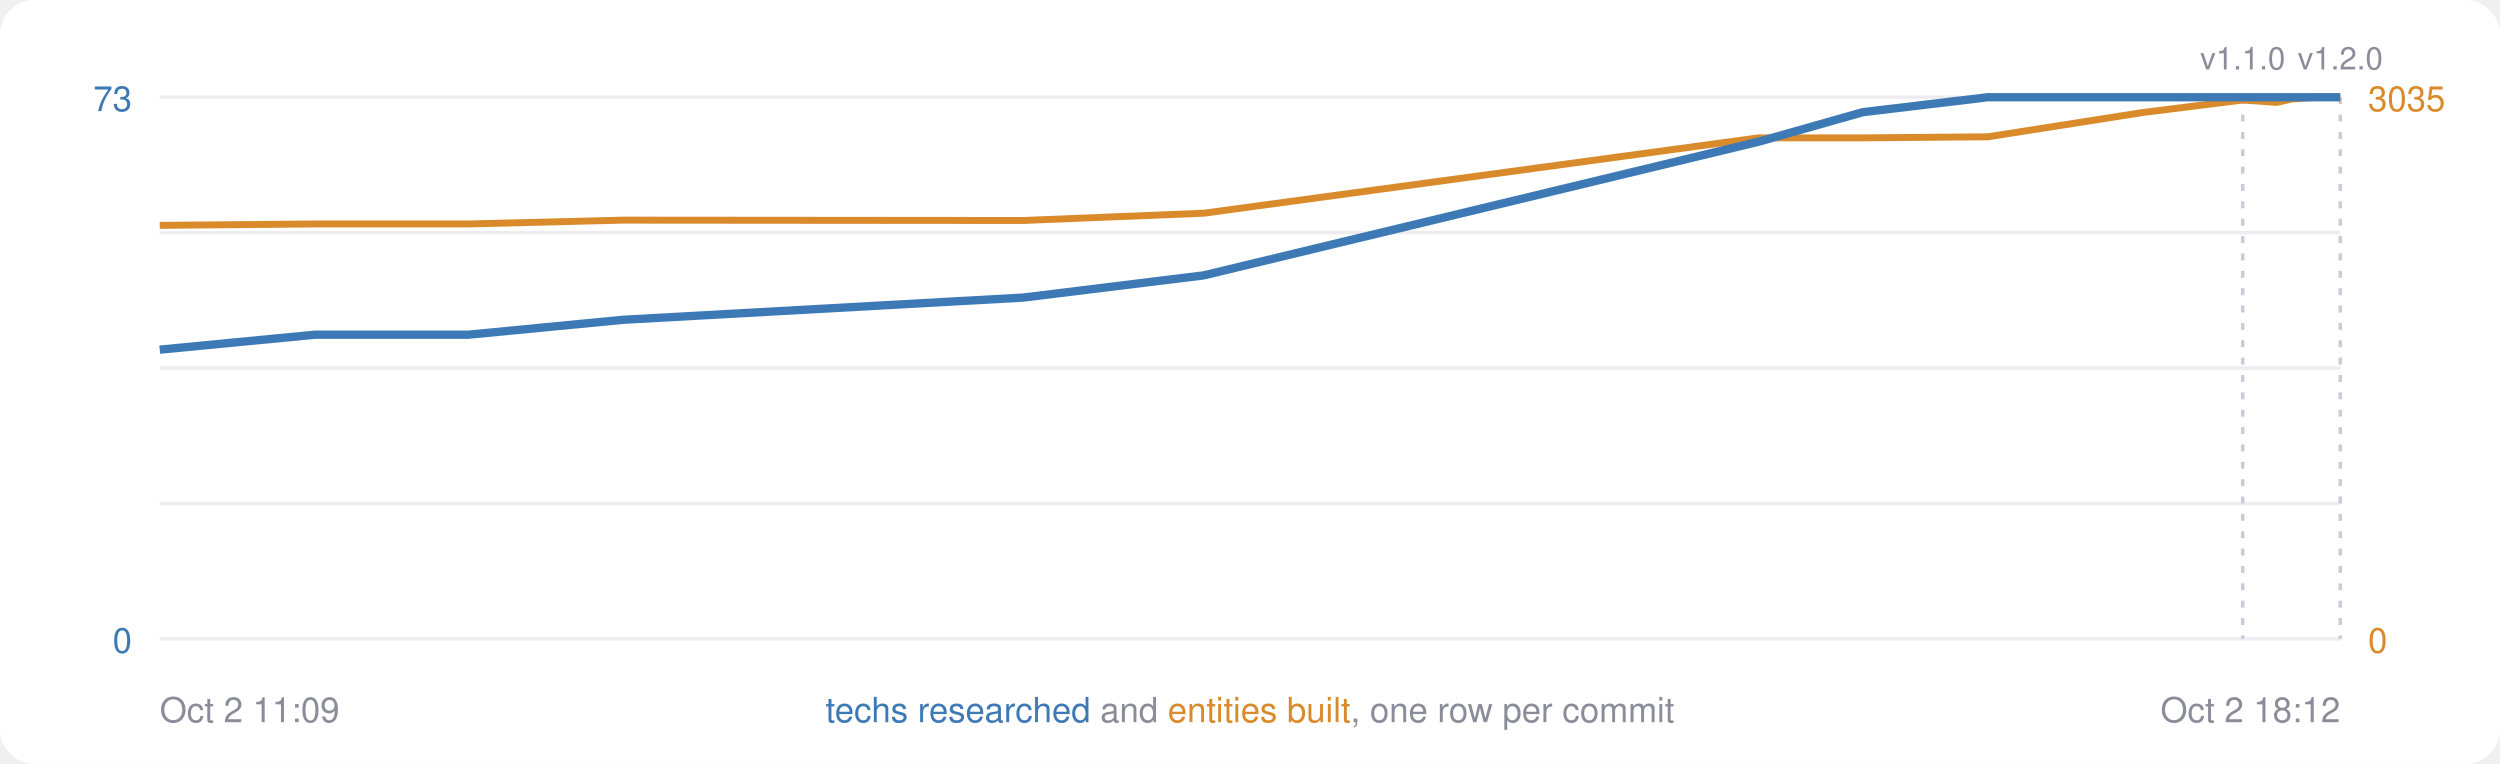
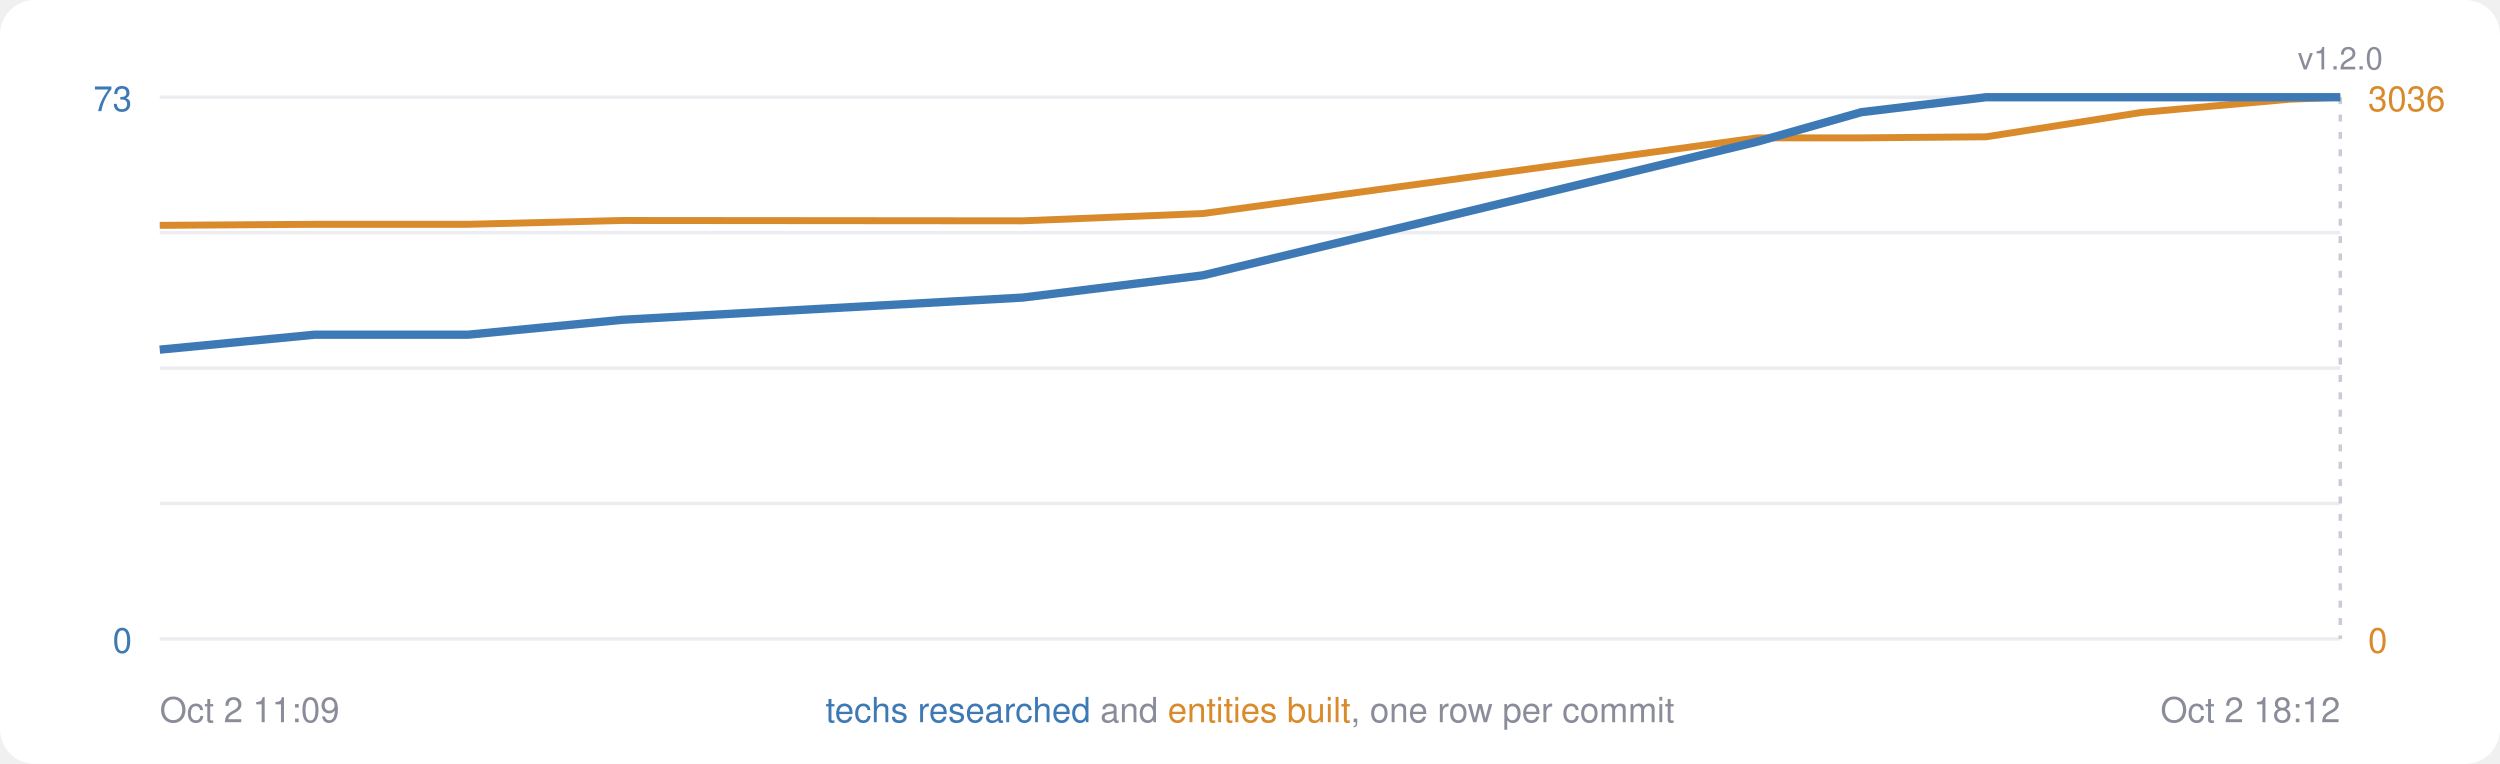
<svg xmlns="http://www.w3.org/2000/svg" viewBox="0 0 720 220" width="720" height="220" font-family="-apple-system,Helvetica,Arial,sans-serif">
  <rect width="720" height="220" fill="#ffffff" rx="10" />
  <line x1="46" y1="184.0" x2="674" y2="184.0" stroke="#ececf1" />
  <line x1="46" y1="145.0" x2="674" y2="145.0" stroke="#ececf1" />
  <line x1="46" y1="106.0" x2="674" y2="106.0" stroke="#ececf1" />
  <line x1="46" y1="67.0" x2="674" y2="67.0" stroke="#ececf1" />
  <line x1="46" y1="28.0" x2="674" y2="28.0" stroke="#ececf1" />
-   <line x1="645.9" y1="28" x2="645.9" y2="184" stroke="#c9ccd6" stroke-dasharray="2 3" />
-   <text x="645.9" y="20" text-anchor="middle" font-size="9" fill="#8a8d99">v1.1.0</text>
  <line x1="674.0" y1="28" x2="674.0" y2="184" stroke="#c9ccd6" stroke-dasharray="2 3" />
  <text x="674.0" y="20" text-anchor="middle" font-size="9" fill="#8a8d99">v1.2.0</text>
-   <polyline points="46.0,64.9 90.6,64.5 134.8,64.5 179.4,63.4 294.7,63.5 346.7,61.4 506.5,39.7 536.5,39.7 572.5,39.4 617.1,32.4 645.9,28.8 655.7,29.5 660.1,28.5 667.2,28.0 674.0,28.0" fill="none" stroke="#d98a2b" stroke-width="2" stroke-linejoin="round" />
-   <polyline points="46.0,100.7 90.6,96.4 134.8,96.4 179.4,92.1 294.7,85.7 346.7,79.3 506.5,40.8 536.5,32.3 572.5,28.0 617.1,28.0 645.9,28.0 655.7,28.0 660.1,28.0 667.2,28.0 674.0,28.0" fill="none" stroke="#3d7ab5" stroke-width="2.4" stroke-linejoin="round" />
+   <polyline points="46.0,64.9 90.5,64.6 134.7,64.6 179.2,63.5 294.5,63.6 346.4,61.5 506.1,39.7 536.1,39.7 572.0,39.4 616.6,32.4 659.1,28.6 674.0,28.0" fill="none" stroke="#d98a2b" stroke-width="2" stroke-linejoin="round" />
+   <polyline points="46.0,100.7 90.5,96.4 134.7,96.4 179.2,92.1 294.5,85.7 346.4,79.3 506.1,40.8 536.1,32.3 572.0,28.0 616.6,28.0 659.1,28.0 674.0,28.0" fill="none" stroke="#3d7ab5" stroke-width="2.4" stroke-linejoin="round" />
  <text x="38" y="32" text-anchor="end" font-size="10" fill="#3d7ab5">73</text>
  <text x="38" y="188" text-anchor="end" font-size="10" fill="#3d7ab5">0</text>
-   <text x="682" y="32" font-size="10" fill="#d98a2b">3035</text>
+   <text x="682" y="32" font-size="10" fill="#d98a2b">3036</text>
  <text x="682" y="188" font-size="10" fill="#d98a2b">0</text>
  <text x="46" y="208" font-size="10" fill="#8a8d99">Oct 2 11:09</text>
  <text x="674" y="208" text-anchor="end" font-size="10" fill="#8a8d99">Oct 2 18:12</text>
  <text x="360.0" y="208" text-anchor="middle" font-size="10" fill="#8a8d99">
    <tspan fill="#3d7ab5">techs researched</tspan>  and  <tspan fill="#d98a2b">entities built</tspan>, one row per commit</text>
</svg>
